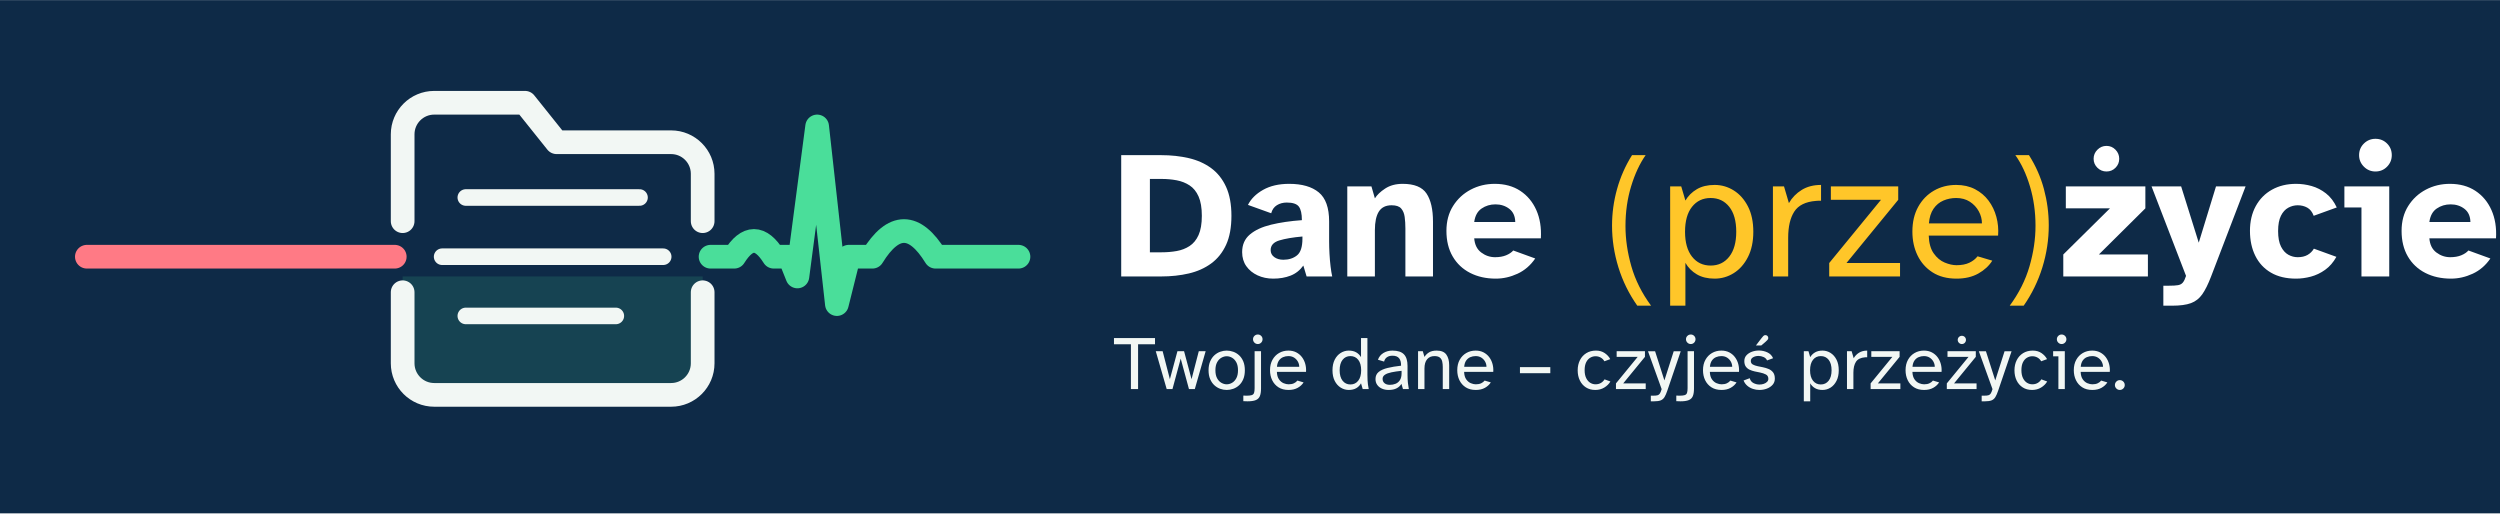
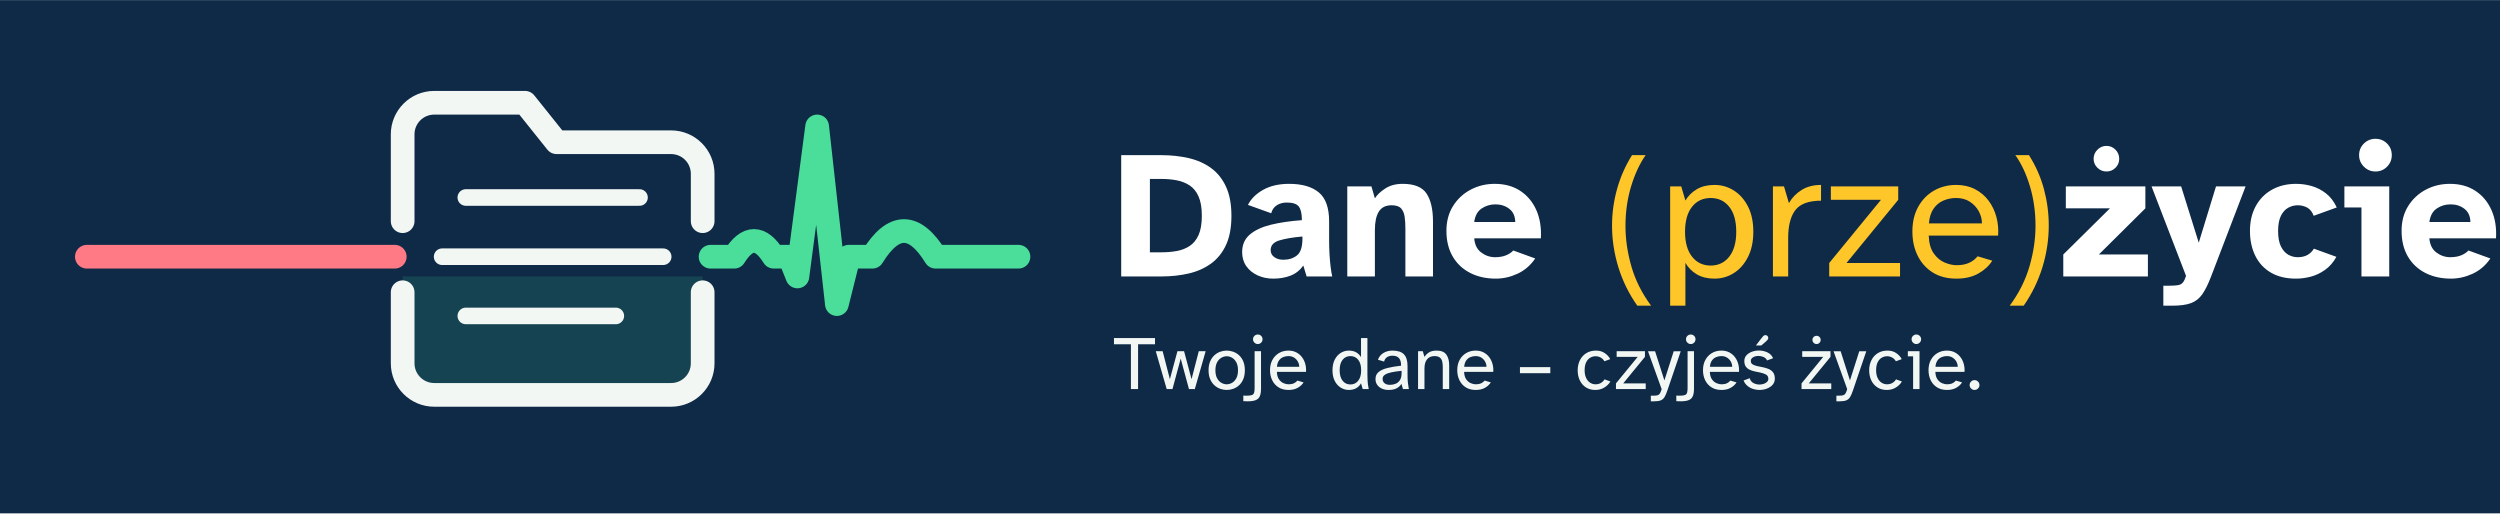
<svg xmlns="http://www.w3.org/2000/svg" viewBox="-20.0 0.0 633.3 130.0" width="633" height="130" role="img" aria-labelledby="t d">
  <rect x="-20" y="0" width="760" height="130" fill="#0E2A47" />
  <g fill="none" stroke-linecap="round" stroke-linejoin="round">
    <path d="M82 70 H158 V92 A8 8 0 0 1 150 100 H90 A8 8 0 0 1 82 92 Z" fill="#4ADE9A" fill-opacity="0.14" stroke="none" />
    <path d="M82 74 V92 A8 8 0 0 0 90 100 H150 A8 8 0 0 0 158 92 V74" stroke="#F2F7F4" stroke-width="6.0" />
    <path d="M158 56 V44 A8 8 0 0 0 150 36 H121 L113 26 H90 A8 8 0 0 0 82 34 V56" stroke="#F2F7F4" stroke-width="6.0" />
    <path d="M98 50 H142" stroke="#F2F7F4" stroke-width="4.2" stroke-linecap="round" />
    <path d="M92 65 H148" stroke="#F2F7F4" stroke-width="4.2" stroke-linecap="round" />
    <path d="M98 80 H136" stroke="#F2F7F4" stroke-width="4.2" stroke-linecap="round" />
    <path d="M2 65 H80" stroke="#FF7A85" stroke-width="6.0" />
    <path d="M160 65 H166 Q171 57 176 65 H180 L182 70 L187 32 L192 77 L195 65 H201 Q209 52 217 65 H238" stroke="#4ADE9A" stroke-width="6.0" />
  </g>
  <path fill="#FFFFFF" d="M264.024 70.0V39.272H274.144Q277.916 39.272 281.159 40.031Q284.402 40.79 286.817 42.561Q289.232 44.332 290.589 47.299Q291.946 50.266 291.946 54.636Q291.946 59.052 290.589 61.996Q289.232 64.94 286.817 66.711Q284.402 68.482 281.159 69.241Q277.916 70.0 274.144 70.0ZM271.292 63.882H274.282Q276.26 63.882 278.077 63.56Q279.894 63.238 281.343 62.295Q282.792 61.352 283.62 59.512Q284.448 57.672 284.448 54.636Q284.448 51.6 283.62 49.737Q282.792 47.874 281.343 46.931Q279.894 45.988 278.077 45.643Q276.26 45.298 274.282 45.298H271.292ZM302.526 70.552Q300.364 70.552 298.57 69.724Q296.776 68.896 295.718 67.401Q294.66 65.906 294.66 63.836Q294.66 61.03 296.615 59.374Q298.57 57.718 301.974 56.89Q305.378 56.062 309.794 55.74Q309.794 53.302 309.012 52.29Q308.23 51.278 305.976 51.278Q304.55 51.278 303.469 51.945Q302.388 52.612 302.02 53.992L296.132 51.876Q297.282 49.576 299.973 48.058Q302.664 46.54 306.574 46.54Q311.45 46.54 314.072 48.702Q316.694 50.864 316.694 56.062V61.076Q316.694 62.548 316.786 64.25Q316.878 65.952 317.062 67.47Q317.246 68.988 317.476 70.0H310.99L310.162 67.24Q308.874 69.034 306.919 69.793Q304.964 70.552 302.526 70.552ZM305.102 65.768Q307.172 65.768 308.552 64.664Q309.932 63.56 309.932 60.432V59.88Q306.298 60.202 304.09 60.869Q301.882 61.536 301.882 63.33Q301.882 64.434 302.802 65.101Q303.722 65.768 305.102 65.768ZM321.294 70.0V47.184H327.412L328.286 50.22Q329.068 48.932 330.885 47.736Q332.702 46.54 335.324 46.54Q339.74 46.54 341.373 49.001Q343.006 51.462 343.006 56.108V70.0H336.014V57.856Q336.014 56.246 335.83 54.912Q335.646 53.578 334.933 52.773Q334.22 51.968 332.518 51.968Q330.31 51.968 329.298 53.555Q328.286 55.142 328.286 58.27V70.0ZM358.922 70.552Q355.242 70.552 352.413 69.103Q349.584 67.654 347.997 64.94Q346.41 62.226 346.41 58.454Q346.41 54.82 348.089 52.152Q349.768 49.484 352.551 48.012Q355.334 46.54 358.646 46.54Q362.418 46.54 365.109 48.311Q367.8 50.082 369.18 53.187Q370.56 56.292 370.33 60.34H353.448Q353.632 62.732 355.219 63.928Q356.806 65.124 358.738 65.124Q360.348 65.124 361.521 64.641Q362.694 64.158 363.338 63.422L368.904 65.446Q367.11 68.068 364.419 69.31Q361.728 70.552 358.922 70.552ZM353.448 56.2H363.844Q363.798 53.992 362.326 52.865Q360.854 51.738 358.83 51.738Q356.852 51.738 355.311 52.796Q353.77 53.854 353.448 56.2Z" />
  <path fill="#FFC629" d="M394.756 77.406Q391.582 72.898 389.972 67.677Q388.362 62.456 388.362 57.12Q388.362 52.428 389.627 47.874Q390.892 43.32 393.422 39.272H396.872Q394.618 42.492 393.192 47.184Q391.766 51.876 391.766 57.212Q391.766 62.226 393.261 67.447Q394.756 72.668 398.252 77.406ZM403.082 77.406V47.184H405.888L406.946 50.772Q408.004 48.978 409.844 47.897Q411.684 46.816 414.352 46.816Q416.974 46.816 419.205 48.219Q421.436 49.622 422.793 52.267Q424.15 54.912 424.15 58.684Q424.15 62.41 422.793 65.078Q421.436 67.746 419.205 69.149Q416.974 70.552 414.352 70.552Q411.684 70.552 409.844 69.471Q408.004 68.39 406.946 66.55V77.406ZM413.34 67.24Q416.284 67.24 418.055 64.986Q419.826 62.732 419.826 58.684Q419.826 54.59 418.055 52.359Q416.284 50.128 413.34 50.128Q410.396 50.128 408.625 52.359Q406.854 54.59 406.854 58.684Q406.854 62.732 408.625 64.986Q410.396 67.24 413.34 67.24ZM429.118 70.0V47.184H431.924L433.166 51.416Q434.362 49.346 436.409 48.081Q438.456 46.816 441.308 46.816V50.818Q440.986 50.818 440.641 50.818Q440.296 50.818 439.974 50.864Q436.064 51.186 434.523 53.578Q432.982 55.97 432.982 60.202V70.0ZM443.378 70.0V66.596L456.488 50.588H443.792V47.184H460.858V50.588L447.748 66.596H461.318V70.0ZM475.624 70.552Q472.036 70.552 469.552 68.965Q467.068 67.378 465.757 64.687Q464.446 61.996 464.446 58.638Q464.446 55.004 465.918 52.359Q467.39 49.714 469.897 48.265Q472.404 46.816 475.532 46.816Q478.246 46.816 480.316 47.897Q482.386 48.978 483.743 50.795Q485.1 52.612 485.721 54.912Q486.342 57.212 486.158 59.65H468.586Q468.678 62.502 469.851 64.158Q471.024 65.814 472.634 66.481Q474.244 67.148 475.624 67.148Q477.556 67.148 478.867 66.527Q480.178 65.906 480.96 64.894L484.686 65.998Q483.444 67.976 481.144 69.264Q478.844 70.552 475.624 70.552ZM468.632 56.568H482.064Q482.064 54.958 481.259 53.486Q480.454 52.014 479.005 51.071Q477.556 50.128 475.532 50.128Q473.83 50.128 472.312 50.772Q470.794 51.416 469.805 52.842Q468.816 54.268 468.632 56.568ZM489.102 77.406Q492.598 72.668 494.116 67.424Q495.634 62.18 495.634 57.166Q495.634 51.876 494.231 47.184Q492.828 42.492 490.528 39.272H493.978Q496.554 43.32 497.773 47.874Q498.992 52.428 498.992 57.074Q498.992 62.456 497.382 67.677Q495.772 72.898 492.644 77.406Z" />
  <path fill="#FFFFFF" d="M502.672 70.0V64.434L514.494 52.75H503.316V47.184H523.464V52.75L511.688 64.434H524.108V70.0ZM513.62 43.412Q512.286 43.412 511.32 42.469Q510.354 41.526 510.354 40.192Q510.354 38.858 511.32 37.892Q512.286 36.926 513.62 36.926Q514.954 36.926 515.897 37.892Q516.84 38.858 516.84 40.192Q516.84 41.526 515.897 42.469Q514.954 43.412 513.62 43.412ZM528.018 77.406V72.346H529.398Q530.962 72.346 531.744 72.208Q532.526 72.07 532.963 71.541Q533.4 71.012 533.768 69.862L525.028 47.184H532.526L536.988 61.444L541.358 47.184H548.856L540.116 70.0Q539.012 72.898 537.885 74.508Q536.758 76.118 535.01 76.762Q533.262 77.406 530.272 77.406ZM561.644 70.552Q557.872 70.552 555.273 69.034Q552.674 67.516 551.317 64.779Q549.96 62.042 549.96 58.454Q549.96 54.866 551.432 52.175Q552.904 49.484 555.549 48.012Q558.194 46.54 561.644 46.54Q563.622 46.54 565.577 47.092Q567.532 47.644 569.211 48.955Q570.89 50.266 571.948 52.52L566.106 54.636Q565.554 53.164 564.473 52.566Q563.392 51.968 562.058 51.968Q560.816 51.968 559.666 52.589Q558.516 53.21 557.803 54.636Q557.09 56.062 557.09 58.5Q557.09 60.984 557.826 62.433Q558.562 63.882 559.689 64.503Q560.816 65.124 562.058 65.124Q563.53 65.124 564.542 64.549Q565.554 63.974 566.152 62.962L571.856 65.032Q570.706 67.102 569.004 68.321Q567.302 69.54 565.393 70.046Q563.484 70.552 561.644 70.552ZM581.746 43.412Q580.044 43.412 578.825 42.193Q577.606 40.974 577.606 39.272Q577.606 37.524 578.825 36.328Q580.044 35.132 581.746 35.132Q583.494 35.132 584.69 36.328Q585.886 37.524 585.886 39.272Q585.886 40.974 584.69 42.193Q583.494 43.412 581.746 43.412ZM578.204 70.0V52.52H573.88V47.184H585.242V70.0ZM600.882 70.552Q597.202 70.552 594.373 69.103Q591.544 67.654 589.957 64.94Q588.37 62.226 588.37 58.454Q588.37 54.82 590.049 52.152Q591.728 49.484 594.511 48.012Q597.294 46.54 600.606 46.54Q604.378 46.54 607.069 48.311Q609.76 50.082 611.14 53.187Q612.52 56.292 612.29 60.34H595.408Q595.592 62.732 597.179 63.928Q598.766 65.124 600.698 65.124Q602.308 65.124 603.481 64.641Q604.654 64.158 605.298 63.422L610.864 65.446Q609.07 68.068 606.379 69.31Q603.688 70.552 600.882 70.552ZM595.408 56.2H605.804Q605.758 53.992 604.286 52.865Q602.814 51.738 600.79 51.738Q598.812 51.738 597.271 52.796Q595.73 53.854 595.408 56.2Z" />
-   <path fill="#F2F7F4" d="M266.482 98.52V87.179H262.193V85.614H272.587V87.179H268.298V98.52ZM275.543 98.52 272.781 88.937H274.519L276.355 96.028L278.267 88.937H279.948L281.842 96.028L283.677 88.937H285.416L282.672 98.52H281.185L279.098 90.811L277.012 98.52ZM290.748 98.752Q289.917 98.752 289.106 98.462Q288.295 98.172 287.628 97.564Q286.961 96.955 286.556 96.008Q286.15 95.062 286.15 93.767Q286.15 92.473 286.556 91.526Q286.961 90.579 287.628 89.971Q288.295 89.362 289.106 89.073Q289.917 88.783 290.748 88.783Q291.579 88.783 292.4 89.073Q293.221 89.362 293.888 89.971Q294.554 90.579 294.95 91.526Q295.346 92.473 295.346 93.767Q295.346 95.062 294.95 96.008Q294.554 96.955 293.888 97.564Q293.221 98.172 292.4 98.462Q291.579 98.752 290.748 98.752ZM290.748 97.322Q291.444 97.322 292.101 96.945Q292.757 96.569 293.182 95.786Q293.608 95.004 293.608 93.767Q293.608 92.531 293.182 91.748Q292.757 90.966 292.101 90.589Q291.444 90.212 290.748 90.212Q290.072 90.212 289.405 90.589Q288.739 90.966 288.314 91.748Q287.889 92.531 287.889 93.767Q287.889 95.004 288.314 95.786Q288.739 96.569 289.405 96.945Q290.072 97.322 290.748 97.322ZM298.631 87.121Q298.128 87.121 297.771 86.764Q297.414 86.406 297.414 85.904Q297.414 85.402 297.771 85.054Q298.128 84.706 298.631 84.706Q299.133 84.706 299.481 85.054Q299.829 85.402 299.829 85.904Q299.829 86.406 299.481 86.764Q299.133 87.121 298.631 87.121ZM296.023 101.631 294.96 101.592V100.182L295.868 100.201Q296.679 100.201 297.104 100.056Q297.529 99.911 297.674 99.505Q297.819 99.1 297.819 98.288V88.937H299.442V98.385Q299.442 99.621 299.143 100.326Q298.843 101.032 298.099 101.331Q297.356 101.631 296.023 101.631ZM306.417 98.752Q304.91 98.752 303.866 98.085Q302.823 97.419 302.273 96.289Q301.722 95.158 301.722 93.748Q301.722 92.222 302.34 91.111Q302.958 90 304.011 89.391Q305.064 88.783 306.378 88.783Q307.518 88.783 308.387 89.237Q309.257 89.691 309.827 90.454Q310.397 91.217 310.657 92.183Q310.918 93.149 310.841 94.173H303.461Q303.499 95.371 303.992 96.066Q304.485 96.762 305.161 97.042Q305.837 97.322 306.417 97.322Q307.228 97.322 307.779 97.061Q308.329 96.801 308.658 96.375L310.223 96.839Q309.701 97.67 308.735 98.211Q307.769 98.752 306.417 98.752ZM303.48 92.879H309.121Q309.121 92.202 308.783 91.584Q308.445 90.966 307.837 90.57Q307.228 90.174 306.378 90.174Q305.663 90.174 305.026 90.444Q304.388 90.715 303.973 91.314Q303.557 91.913 303.48 92.879ZM321.66 98.752Q320.578 98.752 319.632 98.163Q318.685 97.573 318.115 96.462Q317.545 95.352 317.545 93.767Q317.545 92.183 318.115 91.072Q318.685 89.961 319.632 89.372Q320.578 88.783 321.66 88.783Q322.8 88.783 323.573 89.237Q324.346 89.691 324.771 90.444V85.614H326.394V94.907Q326.394 95.39 326.432 96.327Q326.471 97.264 326.722 98.52H325.196L324.771 97.071Q324.346 97.844 323.573 98.298Q322.8 98.752 321.66 98.752ZM322.085 97.361Q323.322 97.361 324.065 96.414Q324.809 95.467 324.809 93.767Q324.809 92.048 324.065 91.111Q323.322 90.174 322.085 90.174Q320.849 90.174 320.105 91.111Q319.361 92.048 319.361 93.767Q319.361 95.467 320.105 96.414Q320.849 97.361 322.085 97.361ZM331.745 98.752Q330.837 98.752 330.084 98.423Q329.33 98.095 328.886 97.477Q328.441 96.858 328.441 95.989Q328.441 94.849 329.243 94.192Q330.045 93.535 331.504 93.178Q332.962 92.821 334.914 92.608Q334.952 91.391 334.431 90.734Q333.909 90.077 332.75 90.077Q331.88 90.077 331.33 90.473Q330.779 90.869 330.625 91.565L329.06 91.101Q329.446 90 330.441 89.391Q331.436 88.783 332.731 88.783Q334.72 88.783 335.638 89.72Q336.556 90.657 336.556 92.666V94.907Q336.556 96.105 336.652 96.974Q336.749 97.844 336.884 98.52H335.397L335.01 97.206Q334.585 97.921 333.793 98.336Q333.001 98.752 331.745 98.752ZM332.093 97.457Q332.846 97.457 333.523 97.187Q334.199 96.916 334.624 96.269Q335.049 95.622 335.049 94.501V93.903Q333.581 94.057 332.499 94.279Q331.417 94.501 330.827 94.898Q330.238 95.294 330.238 95.95Q330.238 96.627 330.731 97.042Q331.224 97.457 332.093 97.457ZM339.222 98.52V88.937H340.42L340.845 90.386Q341.251 89.71 341.985 89.246Q342.719 88.783 343.936 88.783Q345.675 88.783 346.39 89.797Q347.105 90.811 347.105 92.454V98.52H345.482V92.937Q345.482 92.202 345.346 91.574Q345.211 90.947 344.757 90.56Q344.303 90.174 343.376 90.174Q342.197 90.174 341.521 90.976Q340.845 91.777 340.845 93.323V98.52ZM353.847 98.752Q352.34 98.752 351.297 98.085Q350.254 97.419 349.703 96.289Q349.153 95.158 349.153 93.748Q349.153 92.222 349.771 91.111Q350.389 90 351.442 89.391Q352.495 88.783 353.809 88.783Q354.949 88.783 355.818 89.237Q356.687 89.691 357.257 90.454Q357.827 91.217 358.088 92.183Q358.349 93.149 358.272 94.173H350.891Q350.93 95.371 351.423 96.066Q351.915 96.762 352.591 97.042Q353.268 97.322 353.847 97.322Q354.659 97.322 355.209 97.061Q355.76 96.801 356.088 96.375L357.653 96.839Q357.132 97.67 356.166 98.211Q355.2 98.752 353.847 98.752ZM350.911 92.879H356.552Q356.552 92.202 356.214 91.584Q355.876 90.966 355.267 90.57Q354.659 90.174 353.809 90.174Q353.094 90.174 352.456 90.444Q351.819 90.715 351.403 91.314Q350.988 91.913 350.911 92.879ZM365.034 94.501V92.975H372.723V94.501ZM384.122 98.752Q382.75 98.752 381.745 98.105Q380.741 97.457 380.2 96.337Q379.659 95.216 379.659 93.767Q379.659 92.338 380.229 91.207Q380.799 90.077 381.842 89.43Q382.885 88.783 384.296 88.783Q385.59 88.783 386.517 89.42Q387.445 90.058 387.908 90.947L386.421 91.488Q386.112 90.908 385.513 90.56Q384.914 90.212 384.18 90.212Q383.465 90.212 382.827 90.589Q382.19 90.966 381.803 91.748Q381.417 92.531 381.417 93.748Q381.417 94.946 381.813 95.748Q382.209 96.549 382.837 96.936Q383.465 97.322 384.18 97.322Q384.972 97.322 385.561 96.965Q386.15 96.607 386.459 96.066L387.947 96.607Q387.406 97.535 386.401 98.143Q385.397 98.752 384.122 98.752ZM389.357 98.52V97.09L394.864 90.367H389.531V88.937H396.699V90.367L391.193 97.09H396.892V98.52ZM398.187 101.631V100.201H398.844Q399.539 100.201 399.906 100.095Q400.273 99.988 400.495 99.631Q400.718 99.273 400.93 98.539L397.472 88.957H399.269L401.626 96.337L403.983 88.957H405.76L402.36 98.945Q402.012 99.969 401.655 100.558Q401.297 101.148 400.698 101.389Q400.099 101.631 399.017 101.631ZM408.31 87.121Q407.808 87.121 407.451 86.764Q407.093 86.406 407.093 85.904Q407.093 85.402 407.451 85.054Q407.808 84.706 408.31 84.706Q408.813 84.706 409.16 85.054Q409.508 85.402 409.508 85.904Q409.508 86.406 409.16 86.764Q408.813 87.121 408.31 87.121ZM405.702 101.631 404.64 101.592V100.182L405.548 100.201Q406.359 100.201 406.784 100.056Q407.209 99.911 407.354 99.505Q407.499 99.1 407.499 98.288V88.937H409.122V98.385Q409.122 99.621 408.822 100.326Q408.523 101.032 407.779 101.331Q407.035 101.631 405.702 101.631ZM416.096 98.752Q414.589 98.752 413.546 98.085Q412.503 97.419 411.952 96.289Q411.402 95.158 411.402 93.748Q411.402 92.222 412.02 91.111Q412.638 90 413.691 89.391Q414.744 88.783 416.058 88.783Q417.198 88.783 418.067 89.237Q418.936 89.691 419.506 90.454Q420.076 91.217 420.337 92.183Q420.598 93.149 420.521 94.173H413.14Q413.179 95.371 413.672 96.066Q414.164 96.762 414.841 97.042Q415.517 97.322 416.096 97.322Q416.908 97.322 417.458 97.061Q418.009 96.801 418.337 96.375L419.902 96.839Q419.381 97.67 418.415 98.211Q417.449 98.752 416.096 98.752ZM413.16 92.879H418.801Q418.801 92.202 418.463 91.584Q418.125 90.966 417.516 90.57Q416.908 90.174 416.058 90.174Q415.343 90.174 414.705 90.444Q414.068 90.715 413.652 91.314Q413.237 91.913 413.16 92.879ZM425.698 98.752Q424.868 98.752 424.066 98.491Q423.264 98.23 422.636 97.699Q422.008 97.168 421.68 96.356L423.245 95.777Q423.457 96.627 424.182 97.003Q424.906 97.38 425.698 97.38Q426.278 97.38 426.79 97.206Q427.302 97.032 427.63 96.704Q427.959 96.375 427.959 95.95Q427.959 95.158 427.331 94.83Q426.703 94.501 425.834 94.328L424.501 94.057Q423.805 93.903 423.206 93.622Q422.607 93.342 422.24 92.821Q421.873 92.299 421.873 91.43Q421.873 90.56 422.414 89.971Q422.955 89.382 423.795 89.073Q424.636 88.763 425.563 88.763Q426.703 88.763 427.717 89.237Q428.732 89.71 429.157 90.715L427.63 91.275Q427.379 90.695 426.751 90.415Q426.123 90.135 425.447 90.135Q424.713 90.135 424.114 90.464Q423.515 90.792 423.515 91.41Q423.515 92.028 424.027 92.309Q424.539 92.589 425.293 92.743L426.548 92.994Q427.321 93.149 428.017 93.439Q428.712 93.729 429.157 94.299Q429.601 94.869 429.601 95.892Q429.601 96.801 429.041 97.438Q428.48 98.076 427.592 98.414Q426.703 98.752 425.698 98.752ZM424.81 87.488Q424.868 87.411 425.109 87.092Q425.351 86.773 425.66 86.368Q425.969 85.962 426.249 85.605Q426.529 85.247 426.664 85.112Q426.858 84.861 427.205 84.861Q427.514 84.861 427.727 85.064Q427.939 85.266 427.939 85.595Q427.939 85.73 427.891 85.856Q427.843 85.981 427.688 86.136Q427.553 86.29 427.205 86.6Q426.858 86.909 426.539 87.169Q426.22 87.43 426.162 87.488ZM436.943 101.631V88.937H438.121L438.565 90.444Q439.01 89.691 439.783 89.237Q440.555 88.783 441.676 88.783Q442.777 88.783 443.714 89.372Q444.651 89.961 445.221 91.072Q445.791 92.183 445.791 93.767Q445.791 95.332 445.221 96.453Q444.651 97.573 443.714 98.163Q442.777 98.752 441.676 98.752Q440.555 98.752 439.783 98.298Q439.01 97.844 438.565 97.071V101.631ZM441.251 97.361Q442.487 97.361 443.231 96.414Q443.975 95.467 443.975 93.767Q443.975 92.048 443.231 91.111Q442.487 90.174 441.251 90.174Q440.014 90.174 439.271 91.111Q438.527 92.048 438.527 93.767Q438.527 95.467 439.271 96.414Q440.014 97.361 441.251 97.361ZM447.878 98.52V88.937H449.056L449.578 90.715Q450.08 89.845 450.94 89.314Q451.8 88.783 452.998 88.783V90.464Q452.862 90.464 452.717 90.464Q452.572 90.464 452.437 90.483Q450.795 90.618 450.148 91.623Q449.501 92.627 449.501 94.405V98.52ZM453.867 98.52V97.09L459.373 90.367H454.041V88.937H461.209V90.367L455.702 97.09H461.402V98.52ZM467.41 98.752Q465.903 98.752 464.86 98.085Q463.817 97.419 463.266 96.289Q462.715 95.158 462.715 93.748Q462.715 92.222 463.334 91.111Q463.952 90 465.005 89.391Q466.058 88.783 467.372 88.783Q468.511 88.783 469.381 89.237Q470.25 89.691 470.82 90.454Q471.39 91.217 471.651 92.183Q471.912 93.149 471.835 94.173H464.454Q464.493 95.371 464.986 96.066Q465.478 96.762 466.154 97.042Q466.831 97.322 467.41 97.322Q468.222 97.322 468.772 97.061Q469.323 96.801 469.651 96.375L471.216 96.839Q470.695 97.67 469.729 98.211Q468.763 98.752 467.41 98.752ZM464.474 92.879H470.115Q470.115 92.202 469.777 91.584Q469.439 90.966 468.83 90.57Q468.222 90.174 467.372 90.174Q466.657 90.174 466.019 90.444Q465.382 90.715 464.966 91.314Q464.551 91.913 464.474 92.879ZM473.168 98.52V97.09L478.674 90.367H473.341V88.937H480.509V90.367L475.003 97.09H480.702V98.52ZM476.974 87.121Q476.549 87.121 476.239 86.812Q475.93 86.503 475.93 86.078Q475.93 85.634 476.239 85.334Q476.549 85.035 476.974 85.035Q477.418 85.035 477.717 85.334Q478.017 85.634 478.017 86.078Q478.017 86.503 477.717 86.812Q477.418 87.121 476.974 87.121ZM481.997 101.631V100.201H482.654Q483.349 100.201 483.716 100.095Q484.083 99.988 484.306 99.631Q484.528 99.273 484.74 98.539L481.282 88.957H483.079L485.436 96.337L487.793 88.957H489.57L486.17 98.945Q485.822 99.969 485.465 100.558Q485.107 101.148 484.508 101.389Q483.91 101.631 482.828 101.631ZM494.767 98.752Q493.396 98.752 492.391 98.105Q491.386 97.457 490.845 96.337Q490.304 95.216 490.304 93.767Q490.304 92.338 490.874 91.207Q491.444 90.077 492.488 89.43Q493.531 88.783 494.941 88.783Q496.236 88.783 497.163 89.42Q498.09 90.058 498.554 90.947L497.066 91.488Q496.757 90.908 496.158 90.56Q495.559 90.212 494.825 90.212Q494.11 90.212 493.473 90.589Q492.835 90.966 492.449 91.748Q492.063 92.531 492.063 93.748Q492.063 94.946 492.459 95.748Q492.855 96.549 493.483 96.936Q494.11 97.322 494.825 97.322Q495.617 97.322 496.207 96.965Q496.796 96.607 497.105 96.066L498.593 96.607Q498.052 97.535 497.047 98.143Q496.042 98.752 494.767 98.752ZM502.244 87.121Q501.761 87.121 501.404 86.764Q501.046 86.406 501.046 85.904Q501.046 85.402 501.404 85.054Q501.761 84.706 502.244 84.706Q502.747 84.706 503.104 85.054Q503.461 85.402 503.461 85.904Q503.461 86.406 503.104 86.764Q502.747 87.121 502.244 87.121ZM501.433 98.52V90.232H500.1V88.937H503.056V98.52ZM510.03 98.752Q508.523 98.752 507.48 98.085Q506.437 97.419 505.886 96.289Q505.335 95.158 505.335 93.748Q505.335 92.222 505.954 91.111Q506.572 90 507.625 89.391Q508.678 88.783 509.992 88.783Q511.131 88.783 512.001 89.237Q512.87 89.691 513.44 90.454Q514.01 91.217 514.271 92.183Q514.532 93.149 514.454 94.173H507.074Q507.113 95.371 507.606 96.066Q508.098 96.762 508.774 97.042Q509.451 97.322 510.03 97.322Q510.842 97.322 511.392 97.061Q511.943 96.801 512.271 96.375L513.836 96.839Q513.315 97.67 512.349 98.211Q511.383 98.752 510.03 98.752ZM507.094 92.879H512.735Q512.735 92.202 512.397 91.584Q512.059 90.966 511.45 90.57Q510.842 90.174 509.992 90.174Q509.277 90.174 508.639 90.444Q508.002 90.715 507.586 91.314Q507.171 91.913 507.094 92.879ZM516.985 98.752Q516.483 98.752 516.116 98.385Q515.749 98.018 515.749 97.515Q515.749 96.994 516.116 96.627Q516.483 96.26 516.985 96.26Q517.507 96.26 517.874 96.627Q518.241 96.994 518.241 97.515Q518.241 98.018 517.874 98.385Q517.507 98.752 516.985 98.752Z" />
+   <path fill="#F2F7F4" d="M266.482 98.52V87.179H262.193V85.614H272.587V87.179H268.298V98.52ZM275.543 98.52 272.781 88.937H274.519L276.355 96.028L278.267 88.937H279.948L281.842 96.028L283.677 88.937H285.416L282.672 98.52H281.185L279.098 90.811L277.012 98.52ZM290.748 98.752Q289.917 98.752 289.106 98.462Q288.295 98.172 287.628 97.564Q286.961 96.955 286.556 96.008Q286.15 95.062 286.15 93.767Q286.15 92.473 286.556 91.526Q286.961 90.579 287.628 89.971Q288.295 89.362 289.106 89.073Q289.917 88.783 290.748 88.783Q291.579 88.783 292.4 89.073Q293.221 89.362 293.888 89.971Q294.554 90.579 294.95 91.526Q295.346 92.473 295.346 93.767Q295.346 95.062 294.95 96.008Q294.554 96.955 293.888 97.564Q293.221 98.172 292.4 98.462Q291.579 98.752 290.748 98.752ZM290.748 97.322Q291.444 97.322 292.101 96.945Q292.757 96.569 293.182 95.786Q293.608 95.004 293.608 93.767Q293.608 92.531 293.182 91.748Q292.757 90.966 292.101 90.589Q291.444 90.212 290.748 90.212Q290.072 90.212 289.405 90.589Q288.739 90.966 288.314 91.748Q287.889 92.531 287.889 93.767Q287.889 95.004 288.314 95.786Q288.739 96.569 289.405 96.945Q290.072 97.322 290.748 97.322ZM298.631 87.121Q298.128 87.121 297.771 86.764Q297.414 86.406 297.414 85.904Q297.414 85.402 297.771 85.054Q298.128 84.706 298.631 84.706Q299.133 84.706 299.481 85.054Q299.829 85.402 299.829 85.904Q299.829 86.406 299.481 86.764Q299.133 87.121 298.631 87.121ZM296.023 101.631 294.96 101.592V100.182L295.868 100.201Q296.679 100.201 297.104 100.056Q297.529 99.911 297.674 99.505Q297.819 99.1 297.819 98.288V88.937H299.442V98.385Q299.442 99.621 299.143 100.326Q298.843 101.032 298.099 101.331Q297.356 101.631 296.023 101.631ZM306.417 98.752Q304.91 98.752 303.866 98.085Q302.823 97.419 302.273 96.289Q301.722 95.158 301.722 93.748Q301.722 92.222 302.34 91.111Q302.958 90 304.011 89.391Q305.064 88.783 306.378 88.783Q307.518 88.783 308.387 89.237Q309.257 89.691 309.827 90.454Q310.397 91.217 310.657 92.183Q310.918 93.149 310.841 94.173H303.461Q303.499 95.371 303.992 96.066Q304.485 96.762 305.161 97.042Q305.837 97.322 306.417 97.322Q307.228 97.322 307.779 97.061Q308.329 96.801 308.658 96.375L310.223 96.839Q309.701 97.67 308.735 98.211Q307.769 98.752 306.417 98.752ZM303.48 92.879H309.121Q309.121 92.202 308.783 91.584Q308.445 90.966 307.837 90.57Q307.228 90.174 306.378 90.174Q305.663 90.174 305.026 90.444Q304.388 90.715 303.973 91.314Q303.557 91.913 303.48 92.879ZM321.66 98.752Q320.578 98.752 319.632 98.163Q318.685 97.573 318.115 96.462Q317.545 95.352 317.545 93.767Q317.545 92.183 318.115 91.072Q318.685 89.961 319.632 89.372Q320.578 88.783 321.66 88.783Q322.8 88.783 323.573 89.237Q324.346 89.691 324.771 90.444V85.614H326.394V94.907Q326.394 95.39 326.432 96.327Q326.471 97.264 326.722 98.52H325.196L324.771 97.071Q324.346 97.844 323.573 98.298Q322.8 98.752 321.66 98.752ZM322.085 97.361Q323.322 97.361 324.065 96.414Q324.809 95.467 324.809 93.767Q324.809 92.048 324.065 91.111Q323.322 90.174 322.085 90.174Q320.849 90.174 320.105 91.111Q319.361 92.048 319.361 93.767Q319.361 95.467 320.105 96.414Q320.849 97.361 322.085 97.361ZM331.745 98.752Q330.837 98.752 330.084 98.423Q329.33 98.095 328.886 97.477Q328.441 96.858 328.441 95.989Q328.441 94.849 329.243 94.192Q330.045 93.535 331.504 93.178Q332.962 92.821 334.914 92.608Q334.952 91.391 334.431 90.734Q333.909 90.077 332.75 90.077Q331.88 90.077 331.33 90.473Q330.779 90.869 330.625 91.565L329.06 91.101Q329.446 90 330.441 89.391Q331.436 88.783 332.731 88.783Q334.72 88.783 335.638 89.72Q336.556 90.657 336.556 92.666V94.907Q336.556 96.105 336.652 96.974Q336.749 97.844 336.884 98.52H335.397L335.01 97.206Q334.585 97.921 333.793 98.336Q333.001 98.752 331.745 98.752ZM332.093 97.457Q332.846 97.457 333.523 97.187Q334.199 96.916 334.624 96.269Q335.049 95.622 335.049 94.501V93.903Q333.581 94.057 332.499 94.279Q331.417 94.501 330.827 94.898Q330.238 95.294 330.238 95.95Q330.238 96.627 330.731 97.042Q331.224 97.457 332.093 97.457ZM339.222 98.52V88.937H340.42L340.845 90.386Q341.251 89.71 341.985 89.246Q342.719 88.783 343.936 88.783Q345.675 88.783 346.39 89.797Q347.105 90.811 347.105 92.454V98.52H345.482V92.937Q345.482 92.202 345.346 91.574Q345.211 90.947 344.757 90.56Q344.303 90.174 343.376 90.174Q342.197 90.174 341.521 90.976Q340.845 91.777 340.845 93.323V98.52ZM353.847 98.752Q352.34 98.752 351.297 98.085Q350.254 97.419 349.703 96.289Q349.153 95.158 349.153 93.748Q349.153 92.222 349.771 91.111Q350.389 90 351.442 89.391Q352.495 88.783 353.809 88.783Q354.949 88.783 355.818 89.237Q356.687 89.691 357.257 90.454Q357.827 91.217 358.088 92.183Q358.349 93.149 358.272 94.173H350.891Q350.93 95.371 351.423 96.066Q351.915 96.762 352.591 97.042Q353.268 97.322 353.847 97.322Q354.659 97.322 355.209 97.061Q355.76 96.801 356.088 96.375L357.653 96.839Q357.132 97.67 356.166 98.211Q355.2 98.752 353.847 98.752ZM350.911 92.879H356.552Q356.552 92.202 356.214 91.584Q355.876 90.966 355.267 90.57Q354.659 90.174 353.809 90.174Q353.094 90.174 352.456 90.444Q351.819 90.715 351.403 91.314Q350.988 91.913 350.911 92.879ZM365.034 94.501V92.975H372.723V94.501ZM384.122 98.752Q382.75 98.752 381.745 98.105Q380.741 97.457 380.2 96.337Q379.659 95.216 379.659 93.767Q379.659 92.338 380.229 91.207Q380.799 90.077 381.842 89.43Q382.885 88.783 384.296 88.783Q385.59 88.783 386.517 89.42Q387.445 90.058 387.908 90.947L386.421 91.488Q386.112 90.908 385.513 90.56Q384.914 90.212 384.18 90.212Q383.465 90.212 382.827 90.589Q382.19 90.966 381.803 91.748Q381.417 92.531 381.417 93.748Q381.417 94.946 381.813 95.748Q382.209 96.549 382.837 96.936Q383.465 97.322 384.18 97.322Q384.972 97.322 385.561 96.965Q386.15 96.607 386.459 96.066L387.947 96.607Q387.406 97.535 386.401 98.143Q385.397 98.752 384.122 98.752ZM389.357 98.52V97.09L394.864 90.367H389.531V88.937H396.699V90.367L391.193 97.09H396.892V98.52ZM398.187 101.631V100.201H398.844Q399.539 100.201 399.906 100.095Q400.273 99.988 400.495 99.631Q400.718 99.273 400.93 98.539L397.472 88.957H399.269L401.626 96.337L403.983 88.957H405.76L402.36 98.945Q402.012 99.969 401.655 100.558Q401.297 101.148 400.698 101.389Q400.099 101.631 399.017 101.631ZM408.31 87.121Q407.808 87.121 407.451 86.764Q407.093 86.406 407.093 85.904Q407.093 85.402 407.451 85.054Q407.808 84.706 408.31 84.706Q408.813 84.706 409.16 85.054Q409.508 85.402 409.508 85.904Q409.508 86.406 409.16 86.764Q408.813 87.121 408.31 87.121ZM405.702 101.631 404.64 101.592V100.182L405.548 100.201Q406.359 100.201 406.784 100.056Q407.209 99.911 407.354 99.505Q407.499 99.1 407.499 98.288V88.937H409.122V98.385Q409.122 99.621 408.822 100.326Q408.523 101.032 407.779 101.331Q407.035 101.631 405.702 101.631ZM416.096 98.752Q414.589 98.752 413.546 98.085Q412.503 97.419 411.952 96.289Q411.402 95.158 411.402 93.748Q411.402 92.222 412.02 91.111Q412.638 90 413.691 89.391Q414.744 88.783 416.058 88.783Q417.198 88.783 418.067 89.237Q418.936 89.691 419.506 90.454Q420.076 91.217 420.337 92.183Q420.598 93.149 420.521 94.173H413.14Q413.179 95.371 413.672 96.066Q414.164 96.762 414.841 97.042Q415.517 97.322 416.096 97.322Q416.908 97.322 417.458 97.061Q418.009 96.801 418.337 96.375L419.902 96.839Q419.381 97.67 418.415 98.211Q417.449 98.752 416.096 98.752ZM413.16 92.879H418.801Q418.801 92.202 418.463 91.584Q418.125 90.966 417.516 90.57Q416.908 90.174 416.058 90.174Q415.343 90.174 414.705 90.444Q414.068 90.715 413.652 91.314Q413.237 91.913 413.16 92.879ZM425.698 98.752Q424.868 98.752 424.066 98.491Q423.264 98.23 422.636 97.699Q422.008 97.168 421.68 96.356L423.245 95.777Q423.457 96.627 424.182 97.003Q424.906 97.38 425.698 97.38Q426.278 97.38 426.79 97.206Q427.302 97.032 427.63 96.704Q427.959 96.375 427.959 95.95Q427.959 95.158 427.331 94.83Q426.703 94.501 425.834 94.328L424.501 94.057Q423.805 93.903 423.206 93.622Q422.607 93.342 422.24 92.821Q421.873 92.299 421.873 91.43Q421.873 90.56 422.414 89.971Q422.955 89.382 423.795 89.073Q424.636 88.763 425.563 88.763Q426.703 88.763 427.717 89.237Q428.732 89.71 429.157 90.715L427.63 91.275Q427.379 90.695 426.751 90.415Q426.123 90.135 425.447 90.135Q424.713 90.135 424.114 90.464Q423.515 90.792 423.515 91.41Q423.515 92.028 424.027 92.309Q424.539 92.589 425.293 92.743L426.548 92.994Q427.321 93.149 428.017 93.439Q428.712 93.729 429.157 94.299Q429.601 94.869 429.601 95.892Q429.601 96.801 429.041 97.438Q428.48 98.076 427.592 98.414Q426.703 98.752 425.698 98.752ZM424.81 87.488Q424.868 87.411 425.109 87.092Q425.351 86.773 425.66 86.368Q425.969 85.962 426.249 85.605Q426.529 85.247 426.664 85.112Q426.858 84.861 427.205 84.861Q427.514 84.861 427.727 85.064Q427.939 85.266 427.939 85.595Q427.939 85.73 427.891 85.856Q427.843 85.981 427.688 86.136Q427.553 86.29 427.205 86.6Q426.858 86.909 426.539 87.169Q426.22 87.43 426.162 87.488ZM436.363 98.52V97.09L441.869 90.367H436.537V88.937H443.705V90.367L438.198 97.09H443.898V98.52ZM440.169 87.121Q439.744 87.121 439.435 86.812Q439.126 86.503 439.126 86.078Q439.126 85.634 439.435 85.334Q439.744 85.035 440.169 85.035Q440.613 85.035 440.913 85.334Q441.212 85.634 441.212 86.078Q441.212 86.503 440.913 86.812Q440.613 87.121 440.169 87.121ZM445.192 101.631V100.201H445.849Q446.545 100.201 446.912 100.095Q447.279 99.988 447.501 99.631Q447.723 99.273 447.936 98.539L444.477 88.957H446.274L448.631 96.337L450.988 88.957H452.766L449.365 98.945Q449.018 99.969 448.66 100.558Q448.303 101.148 447.704 101.389Q447.105 101.631 446.023 101.631ZM457.963 98.752Q456.591 98.752 455.586 98.105Q454.582 97.457 454.041 96.337Q453.5 95.216 453.5 93.767Q453.5 92.338 454.07 91.207Q454.64 90.077 455.683 89.43Q456.726 88.783 458.137 88.783Q459.431 88.783 460.358 89.42Q461.286 90.058 461.749 90.947L460.262 91.488Q459.953 90.908 459.354 90.56Q458.755 90.212 458.021 90.212Q457.306 90.212 456.668 90.589Q456.031 90.966 455.644 91.748Q455.258 92.531 455.258 93.748Q455.258 94.946 455.654 95.748Q456.05 96.549 456.678 96.936Q457.306 97.322 458.021 97.322Q458.813 97.322 459.402 96.965Q459.991 96.607 460.3 96.066L461.788 96.607Q461.247 97.535 460.243 98.143Q459.238 98.752 457.963 98.752ZM465.44 87.121Q464.957 87.121 464.599 86.764Q464.242 86.406 464.242 85.904Q464.242 85.402 464.599 85.054Q464.957 84.706 465.44 84.706Q465.942 84.706 466.299 85.054Q466.657 85.402 466.657 85.904Q466.657 86.406 466.299 86.764Q465.942 87.121 465.44 87.121ZM464.628 98.52V90.232H463.295V88.937H466.251V98.52ZM473.226 98.752Q471.719 98.752 470.675 98.085Q469.632 97.419 469.081 96.289Q468.531 95.158 468.531 93.748Q468.531 92.222 469.149 91.111Q469.767 90 470.82 89.391Q471.873 88.783 473.187 88.783Q474.327 88.783 475.196 89.237Q476.066 89.691 476.636 90.454Q477.205 91.217 477.466 92.183Q477.727 93.149 477.65 94.173H470.27Q470.308 95.371 470.801 96.066Q471.294 96.762 471.97 97.042Q472.646 97.322 473.226 97.322Q474.037 97.322 474.588 97.061Q475.138 96.801 475.467 96.375L477.032 96.839Q476.51 97.67 475.544 98.211Q474.578 98.752 473.226 98.752ZM470.289 92.879H475.93Q475.93 92.202 475.592 91.584Q475.254 90.966 474.646 90.57Q474.037 90.174 473.187 90.174Q472.472 90.174 471.835 90.444Q471.197 90.715 470.782 91.314Q470.366 91.913 470.289 92.879ZM480.181 98.752Q479.678 98.752 479.311 98.385Q478.944 98.018 478.944 97.515Q478.944 96.994 479.311 96.627Q479.678 96.26 480.181 96.26Q480.702 96.26 481.069 96.627Q481.437 96.994 481.437 97.515Q481.437 98.018 481.069 98.385Q480.702 98.752 480.181 98.752Z" />
</svg>
